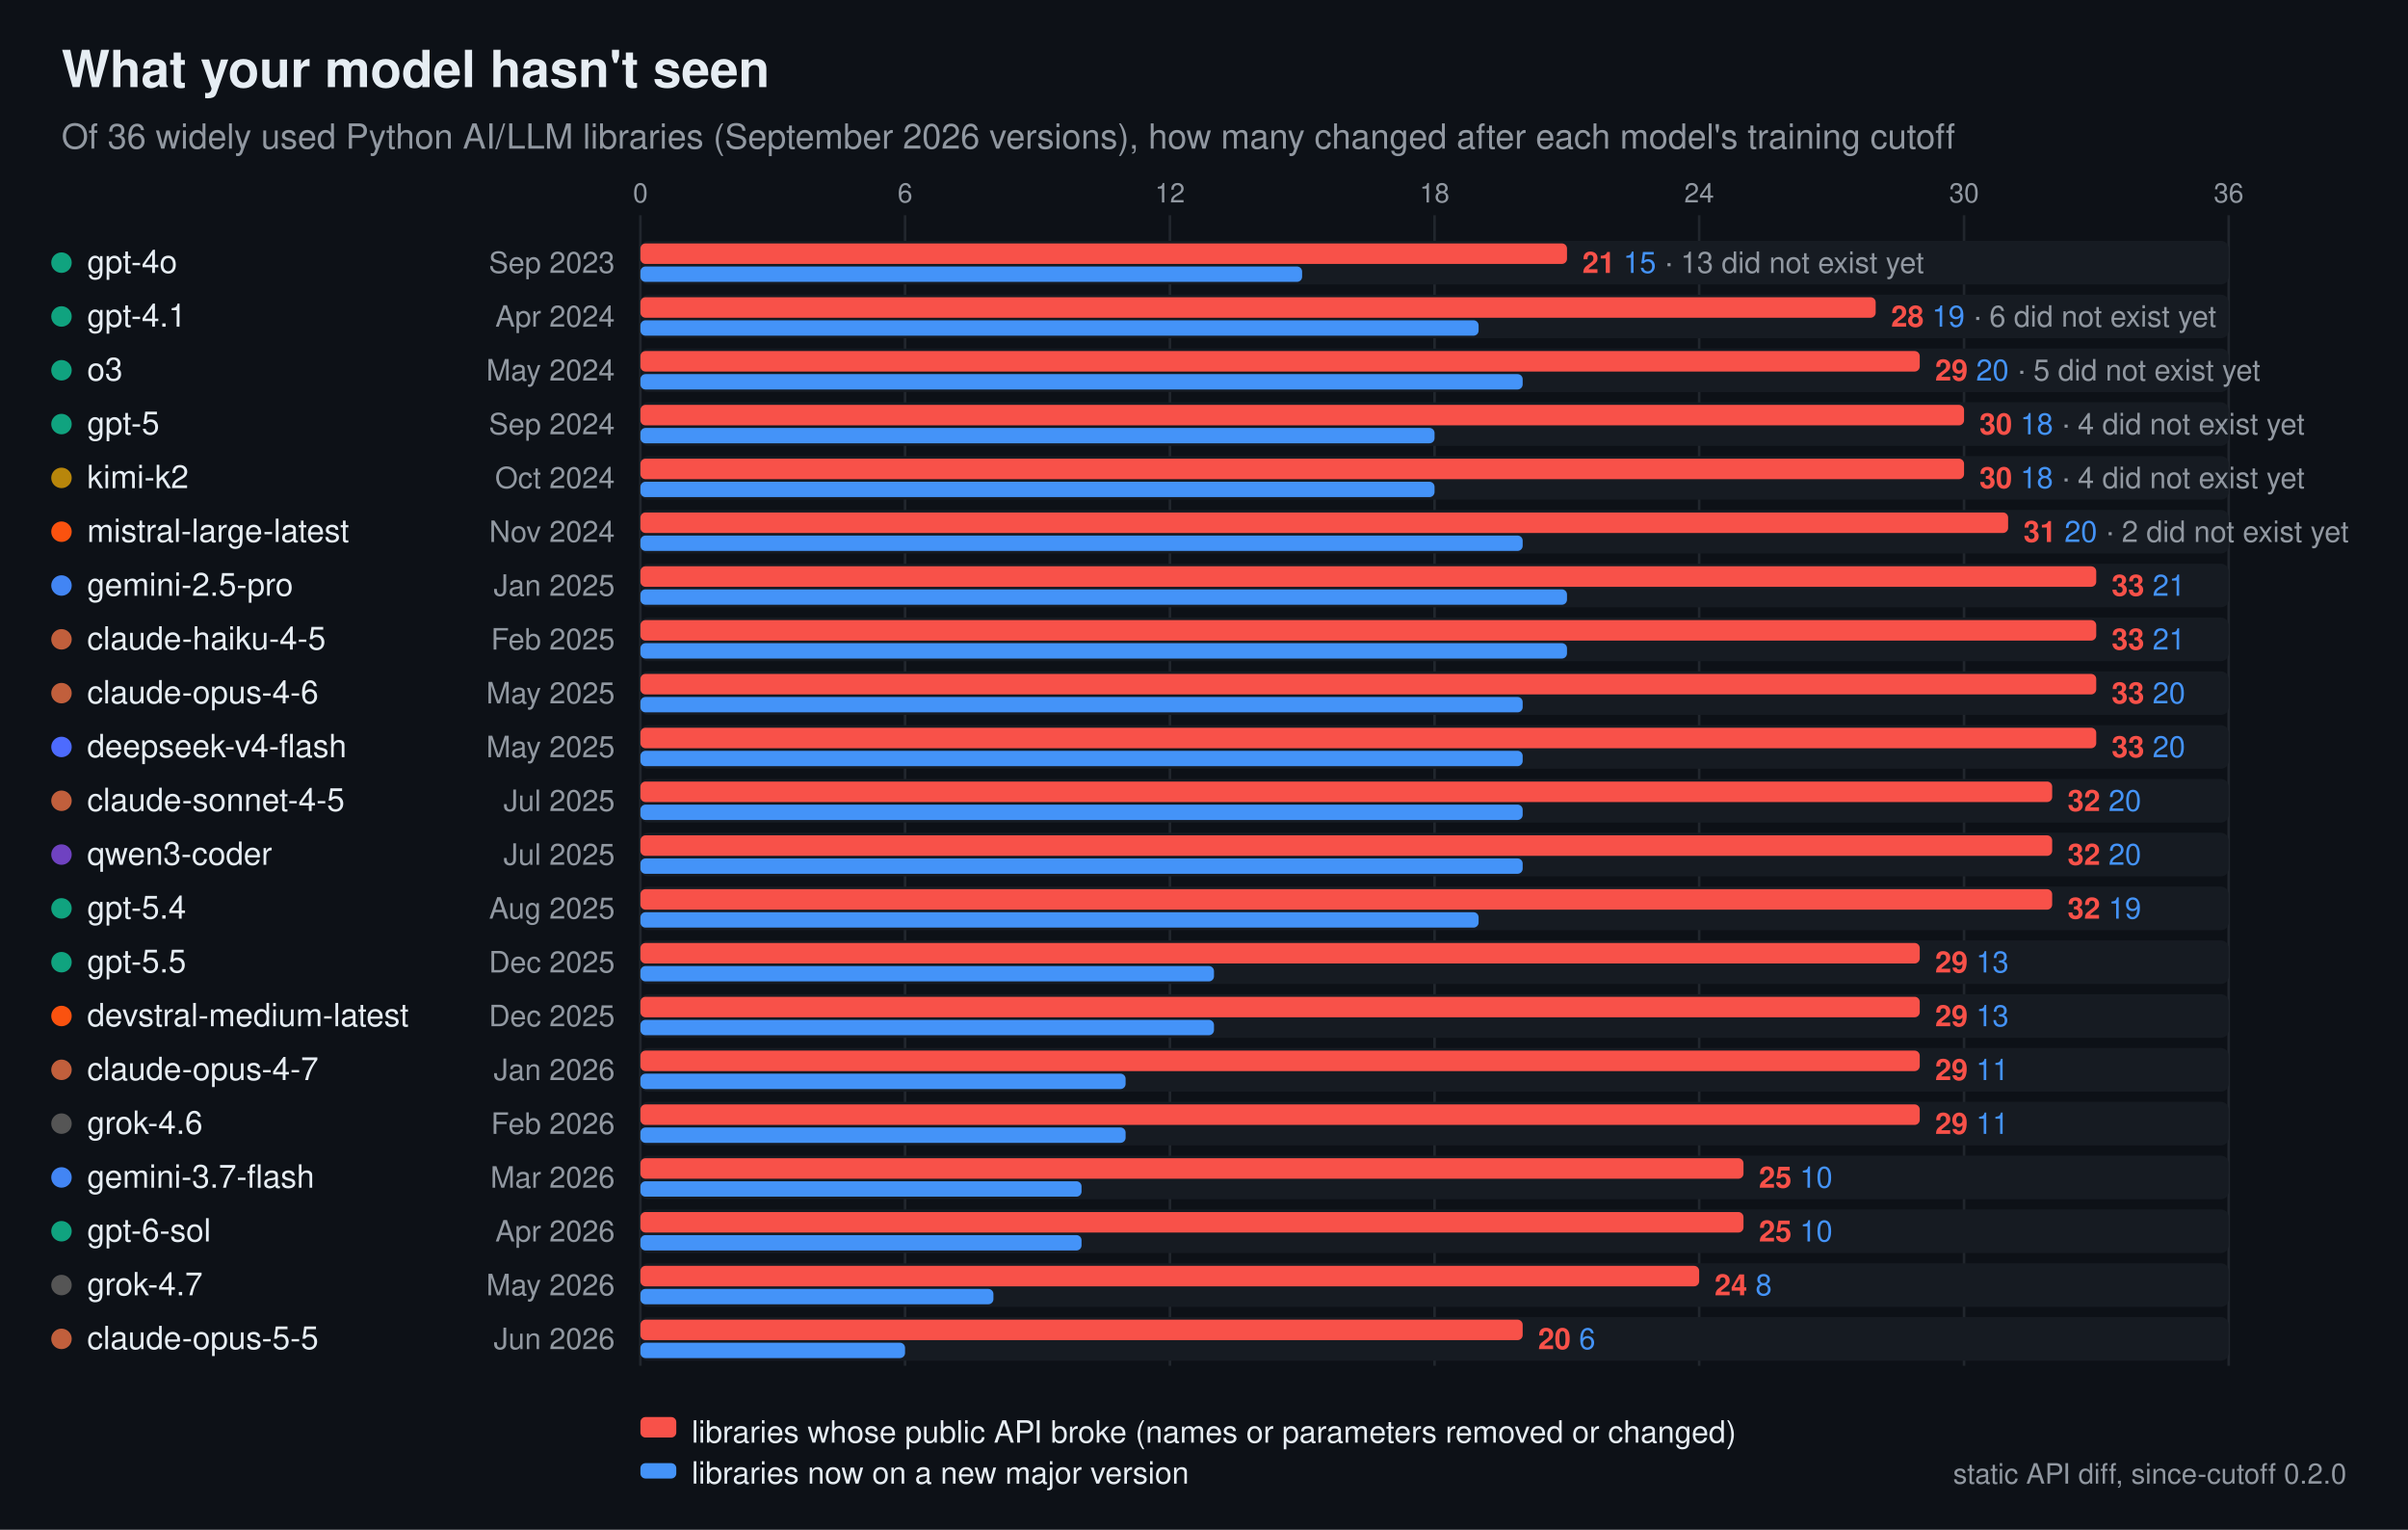
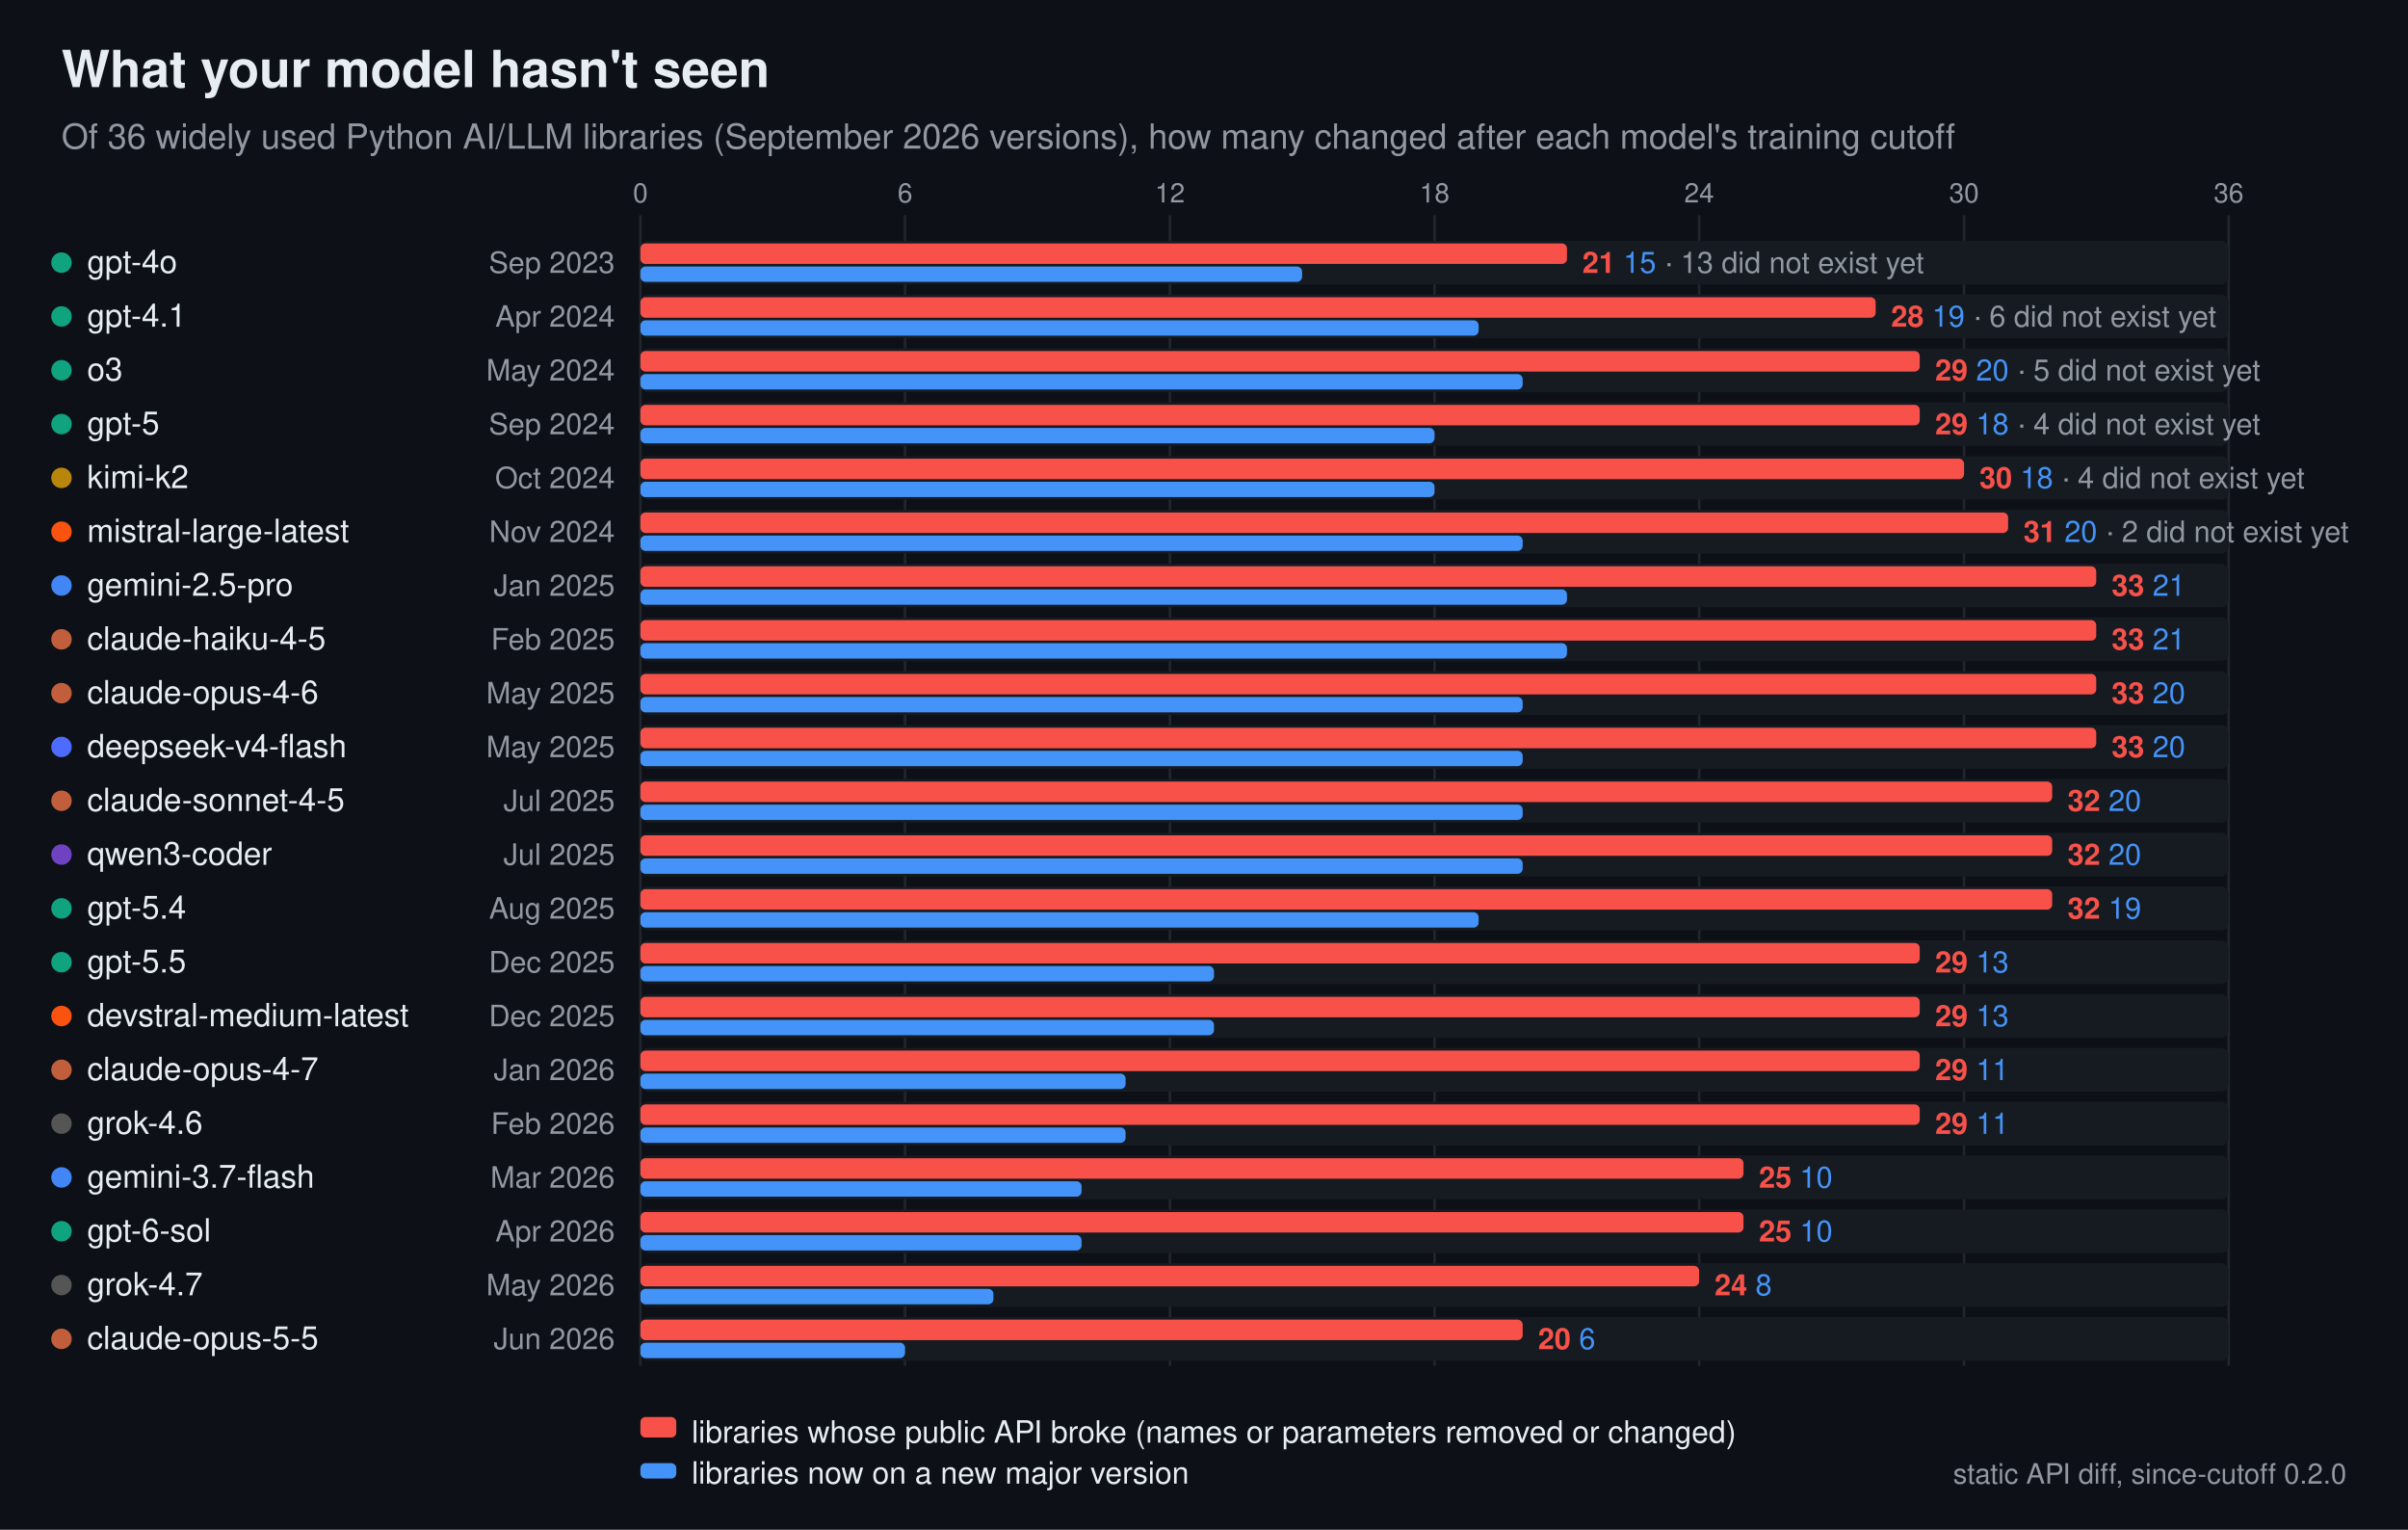
<svg xmlns="http://www.w3.org/2000/svg" viewBox="0 0 940 597" width="940" height="597" role="img" aria-labelledby="t d" font-family="-apple-system,BlinkMacSystemFont,Segoe UI,Helvetica,Arial,sans-serif">
  <rect width="940" height="597" fill="#0d1117" />
  <text x="24" y="34" font-size="20" font-weight="650" fill="#e6edf3">What your model hasn't seen</text>
  <text x="24" y="58" font-size="13.5" fill="#9198a1">Of 36 widely used Python AI/LLM libraries (September 2026 versions), how many changed after each model's training cutoff</text>
  <line x1="250.0" x2="250.0" y1="84" y2="533" stroke="#21262d" />
  <text x="250.0" y="79" font-size="10.5" fill="#9198a1" text-anchor="middle">0</text>
  <line x1="353.3" x2="353.3" y1="84" y2="533" stroke="#21262d" />
  <text x="353.3" y="79" font-size="10.5" fill="#9198a1" text-anchor="middle">6</text>
  <line x1="456.7" x2="456.7" y1="84" y2="533" stroke="#21262d" />
  <text x="456.7" y="79" font-size="10.5" fill="#9198a1" text-anchor="middle">12</text>
  <line x1="560.0" x2="560.0" y1="84" y2="533" stroke="#21262d" />
  <text x="560.0" y="79" font-size="10.5" fill="#9198a1" text-anchor="middle">18</text>
  <line x1="663.3" x2="663.3" y1="84" y2="533" stroke="#21262d" />
  <text x="663.3" y="79" font-size="10.5" fill="#9198a1" text-anchor="middle">24</text>
  <line x1="766.7" x2="766.7" y1="84" y2="533" stroke="#21262d" />
  <text x="766.7" y="79" font-size="10.5" fill="#9198a1" text-anchor="middle">30</text>
  <line x1="870.0" x2="870.0" y1="84" y2="533" stroke="#21262d" />
  <text x="870.0" y="79" font-size="10.5" fill="#9198a1" text-anchor="middle">36</text>
  <circle cx="24" cy="102.5" r="4" fill="#10a37f" />
  <text x="34" y="106.5" font-size="12.5" fill="#e6edf3">gpt-4o</text>
  <text x="240" y="106.5" font-size="11.5" fill="#9198a1" text-anchor="end">Sep 2023</text>
  <rect x="250" y="94" width="620.0" height="17" rx="3" fill="#161b22" />
  <rect x="250" y="95" width="361.7" height="8" rx="2" fill="#f85149" />
  <rect x="250" y="104" width="258.3" height="6" rx="2" fill="#4493f8" />
  <text x="617.7" y="106.5" font-size="11.5" fill="#e6edf3">
    <tspan fill="#f85149" font-weight="600">21</tspan>
    <tspan fill="#4493f8">15</tspan>
    <tspan fill="#9198a1">· 13 did not exist yet</tspan>
  </text>
  <circle cx="24" cy="123.5" r="4" fill="#10a37f" />
  <text x="34" y="127.5" font-size="12.5" fill="#e6edf3">gpt-4.1</text>
  <text x="240" y="127.5" font-size="11.5" fill="#9198a1" text-anchor="end">Apr 2024</text>
  <rect x="250" y="115" width="620.0" height="17" rx="3" fill="#161b22" />
  <rect x="250" y="116" width="482.2" height="8" rx="2" fill="#f85149" />
  <rect x="250" y="125" width="327.2" height="6" rx="2" fill="#4493f8" />
  <text x="738.2" y="127.5" font-size="11.5" fill="#e6edf3">
    <tspan fill="#f85149" font-weight="600">28</tspan>
    <tspan fill="#4493f8">19</tspan>
    <tspan fill="#9198a1">· 6 did not exist yet</tspan>
  </text>
  <circle cx="24" cy="144.5" r="4" fill="#10a37f" />
  <text x="34" y="148.5" font-size="12.5" fill="#e6edf3">o3</text>
  <text x="240" y="148.5" font-size="11.5" fill="#9198a1" text-anchor="end">May 2024</text>
  <rect x="250" y="136" width="620.0" height="17" rx="3" fill="#161b22" />
  <rect x="250" y="137" width="499.4" height="8" rx="2" fill="#f85149" />
  <rect x="250" y="146" width="344.4" height="6" rx="2" fill="#4493f8" />
  <text x="755.4" y="148.5" font-size="11.5" fill="#e6edf3">
    <tspan fill="#f85149" font-weight="600">29</tspan>
    <tspan fill="#4493f8">20</tspan>
    <tspan fill="#9198a1">· 5 did not exist yet</tspan>
  </text>
  <circle cx="24" cy="165.5" r="4" fill="#10a37f" />
  <text x="34" y="169.5" font-size="12.5" fill="#e6edf3">gpt-5</text>
  <text x="240" y="169.5" font-size="11.5" fill="#9198a1" text-anchor="end">Sep 2024</text>
  <rect x="250" y="157" width="620.0" height="17" rx="3" fill="#161b22" />
-   <rect x="250" y="158" width="516.7" height="8" rx="2" fill="#f85149" />
+   <rect x="250" y="158" width="499.4" height="8" rx="2" fill="#f85149" />
  <rect x="250" y="167" width="310.0" height="6" rx="2" fill="#4493f8" />
-   <text x="772.7" y="169.5" font-size="11.5" fill="#e6edf3">
-     <tspan fill="#f85149" font-weight="600">30</tspan>
+   <text x="755.4" y="169.5" font-size="11.5" fill="#e6edf3">
+     <tspan fill="#f85149" font-weight="600">29</tspan>
    <tspan fill="#4493f8">18</tspan>
    <tspan fill="#9198a1">· 4 did not exist yet</tspan>
  </text>
  <circle cx="24" cy="186.5" r="4" fill="#b8860b" />
  <text x="34" y="190.5" font-size="12.5" fill="#e6edf3">kimi-k2</text>
  <text x="240" y="190.5" font-size="11.5" fill="#9198a1" text-anchor="end">Oct 2024</text>
  <rect x="250" y="178" width="620.0" height="17" rx="3" fill="#161b22" />
  <rect x="250" y="179" width="516.7" height="8" rx="2" fill="#f85149" />
  <rect x="250" y="188" width="310.0" height="6" rx="2" fill="#4493f8" />
  <text x="772.7" y="190.5" font-size="11.5" fill="#e6edf3">
    <tspan fill="#f85149" font-weight="600">30</tspan>
    <tspan fill="#4493f8">18</tspan>
    <tspan fill="#9198a1">· 4 did not exist yet</tspan>
  </text>
  <circle cx="24" cy="207.5" r="4" fill="#fa520f" />
  <text x="34" y="211.5" font-size="12.5" fill="#e6edf3">mistral-large-latest</text>
  <text x="240" y="211.5" font-size="11.5" fill="#9198a1" text-anchor="end">Nov 2024</text>
  <rect x="250" y="199" width="620.0" height="17" rx="3" fill="#161b22" />
  <rect x="250" y="200" width="533.9" height="8" rx="2" fill="#f85149" />
  <rect x="250" y="209" width="344.4" height="6" rx="2" fill="#4493f8" />
  <text x="789.9" y="211.5" font-size="11.5" fill="#e6edf3">
    <tspan fill="#f85149" font-weight="600">31</tspan>
    <tspan fill="#4493f8">20</tspan>
    <tspan fill="#9198a1">· 2 did not exist yet</tspan>
  </text>
  <circle cx="24" cy="228.5" r="4" fill="#4285f4" />
  <text x="34" y="232.5" font-size="12.5" fill="#e6edf3">gemini-2.5-pro</text>
  <text x="240" y="232.5" font-size="11.5" fill="#9198a1" text-anchor="end">Jan 2025</text>
  <rect x="250" y="220" width="620.0" height="17" rx="3" fill="#161b22" />
  <rect x="250" y="221" width="568.3" height="8" rx="2" fill="#f85149" />
  <rect x="250" y="230" width="361.7" height="6" rx="2" fill="#4493f8" />
  <text x="824.3" y="232.5" font-size="11.5" fill="#e6edf3">
    <tspan fill="#f85149" font-weight="600">33</tspan>
    <tspan fill="#4493f8">21</tspan>
  </text>
  <circle cx="24" cy="249.5" r="4" fill="#c15f3c" />
  <text x="34" y="253.5" font-size="12.5" fill="#e6edf3">claude-haiku-4-5</text>
  <text x="240" y="253.5" font-size="11.5" fill="#9198a1" text-anchor="end">Feb 2025</text>
  <rect x="250" y="241" width="620.0" height="17" rx="3" fill="#161b22" />
  <rect x="250" y="242" width="568.3" height="8" rx="2" fill="#f85149" />
  <rect x="250" y="251" width="361.7" height="6" rx="2" fill="#4493f8" />
  <text x="824.3" y="253.5" font-size="11.5" fill="#e6edf3">
    <tspan fill="#f85149" font-weight="600">33</tspan>
    <tspan fill="#4493f8">21</tspan>
  </text>
  <circle cx="24" cy="270.5" r="4" fill="#c15f3c" />
  <text x="34" y="274.5" font-size="12.5" fill="#e6edf3">claude-opus-4-6</text>
  <text x="240" y="274.5" font-size="11.5" fill="#9198a1" text-anchor="end">May 2025</text>
  <rect x="250" y="262" width="620.0" height="17" rx="3" fill="#161b22" />
  <rect x="250" y="263" width="568.3" height="8" rx="2" fill="#f85149" />
  <rect x="250" y="272" width="344.4" height="6" rx="2" fill="#4493f8" />
  <text x="824.3" y="274.5" font-size="11.5" fill="#e6edf3">
    <tspan fill="#f85149" font-weight="600">33</tspan>
    <tspan fill="#4493f8">20</tspan>
  </text>
  <circle cx="24" cy="291.5" r="4" fill="#4d6bfe" />
  <text x="34" y="295.5" font-size="12.5" fill="#e6edf3">deepseek-v4-flash</text>
  <text x="240" y="295.5" font-size="11.5" fill="#9198a1" text-anchor="end">May 2025</text>
  <rect x="250" y="283" width="620.0" height="17" rx="3" fill="#161b22" />
  <rect x="250" y="284" width="568.3" height="8" rx="2" fill="#f85149" />
  <rect x="250" y="293" width="344.4" height="6" rx="2" fill="#4493f8" />
  <text x="824.3" y="295.5" font-size="11.5" fill="#e6edf3">
    <tspan fill="#f85149" font-weight="600">33</tspan>
    <tspan fill="#4493f8">20</tspan>
  </text>
  <circle cx="24" cy="312.5" r="4" fill="#c15f3c" />
  <text x="34" y="316.5" font-size="12.5" fill="#e6edf3">claude-sonnet-4-5</text>
  <text x="240" y="316.5" font-size="11.5" fill="#9198a1" text-anchor="end">Jul 2025</text>
  <rect x="250" y="304" width="620.0" height="17" rx="3" fill="#161b22" />
  <rect x="250" y="305" width="551.1" height="8" rx="2" fill="#f85149" />
  <rect x="250" y="314" width="344.4" height="6" rx="2" fill="#4493f8" />
  <text x="807.1" y="316.5" font-size="11.5" fill="#e6edf3">
    <tspan fill="#f85149" font-weight="600">32</tspan>
    <tspan fill="#4493f8">20</tspan>
  </text>
  <circle cx="24" cy="333.5" r="4" fill="#6f42c1" />
  <text x="34" y="337.5" font-size="12.5" fill="#e6edf3">qwen3-coder</text>
  <text x="240" y="337.5" font-size="11.5" fill="#9198a1" text-anchor="end">Jul 2025</text>
  <rect x="250" y="325" width="620.0" height="17" rx="3" fill="#161b22" />
  <rect x="250" y="326" width="551.1" height="8" rx="2" fill="#f85149" />
  <rect x="250" y="335" width="344.4" height="6" rx="2" fill="#4493f8" />
  <text x="807.1" y="337.5" font-size="11.5" fill="#e6edf3">
    <tspan fill="#f85149" font-weight="600">32</tspan>
    <tspan fill="#4493f8">20</tspan>
  </text>
  <circle cx="24" cy="354.5" r="4" fill="#10a37f" />
  <text x="34" y="358.5" font-size="12.5" fill="#e6edf3">gpt-5.4</text>
  <text x="240" y="358.5" font-size="11.5" fill="#9198a1" text-anchor="end">Aug 2025</text>
  <rect x="250" y="346" width="620.0" height="17" rx="3" fill="#161b22" />
  <rect x="250" y="347" width="551.1" height="8" rx="2" fill="#f85149" />
  <rect x="250" y="356" width="327.2" height="6" rx="2" fill="#4493f8" />
  <text x="807.1" y="358.5" font-size="11.5" fill="#e6edf3">
    <tspan fill="#f85149" font-weight="600">32</tspan>
    <tspan fill="#4493f8">19</tspan>
  </text>
  <circle cx="24" cy="375.5" r="4" fill="#10a37f" />
  <text x="34" y="379.5" font-size="12.5" fill="#e6edf3">gpt-5.5</text>
  <text x="240" y="379.5" font-size="11.5" fill="#9198a1" text-anchor="end">Dec 2025</text>
  <rect x="250" y="367" width="620.0" height="17" rx="3" fill="#161b22" />
  <rect x="250" y="368" width="499.4" height="8" rx="2" fill="#f85149" />
  <rect x="250" y="377" width="223.9" height="6" rx="2" fill="#4493f8" />
  <text x="755.4" y="379.5" font-size="11.5" fill="#e6edf3">
    <tspan fill="#f85149" font-weight="600">29</tspan>
    <tspan fill="#4493f8">13</tspan>
  </text>
  <circle cx="24" cy="396.5" r="4" fill="#fa520f" />
  <text x="34" y="400.5" font-size="12.5" fill="#e6edf3">devstral-medium-latest</text>
  <text x="240" y="400.5" font-size="11.5" fill="#9198a1" text-anchor="end">Dec 2025</text>
  <rect x="250" y="388" width="620.0" height="17" rx="3" fill="#161b22" />
  <rect x="250" y="389" width="499.4" height="8" rx="2" fill="#f85149" />
  <rect x="250" y="398" width="223.9" height="6" rx="2" fill="#4493f8" />
  <text x="755.4" y="400.5" font-size="11.5" fill="#e6edf3">
    <tspan fill="#f85149" font-weight="600">29</tspan>
    <tspan fill="#4493f8">13</tspan>
  </text>
  <circle cx="24" cy="417.5" r="4" fill="#c15f3c" />
  <text x="34" y="421.5" font-size="12.5" fill="#e6edf3">claude-opus-4-7</text>
  <text x="240" y="421.5" font-size="11.5" fill="#9198a1" text-anchor="end">Jan 2026</text>
  <rect x="250" y="409" width="620.0" height="17" rx="3" fill="#161b22" />
  <rect x="250" y="410" width="499.4" height="8" rx="2" fill="#f85149" />
  <rect x="250" y="419" width="189.4" height="6" rx="2" fill="#4493f8" />
  <text x="755.4" y="421.5" font-size="11.5" fill="#e6edf3">
    <tspan fill="#f85149" font-weight="600">29</tspan>
    <tspan fill="#4493f8">11</tspan>
  </text>
  <circle cx="24" cy="438.5" r="4" fill="#555555" />
  <text x="34" y="442.5" font-size="12.5" fill="#e6edf3">grok-4.6</text>
  <text x="240" y="442.5" font-size="11.5" fill="#9198a1" text-anchor="end">Feb 2026</text>
  <rect x="250" y="430" width="620.0" height="17" rx="3" fill="#161b22" />
  <rect x="250" y="431" width="499.4" height="8" rx="2" fill="#f85149" />
  <rect x="250" y="440" width="189.4" height="6" rx="2" fill="#4493f8" />
  <text x="755.4" y="442.5" font-size="11.5" fill="#e6edf3">
    <tspan fill="#f85149" font-weight="600">29</tspan>
    <tspan fill="#4493f8">11</tspan>
  </text>
  <circle cx="24" cy="459.5" r="4" fill="#4285f4" />
  <text x="34" y="463.5" font-size="12.5" fill="#e6edf3">gemini-3.7-flash</text>
  <text x="240" y="463.5" font-size="11.5" fill="#9198a1" text-anchor="end">Mar 2026</text>
  <rect x="250" y="451" width="620.0" height="17" rx="3" fill="#161b22" />
  <rect x="250" y="452" width="430.6" height="8" rx="2" fill="#f85149" />
  <rect x="250" y="461" width="172.2" height="6" rx="2" fill="#4493f8" />
  <text x="686.6" y="463.5" font-size="11.5" fill="#e6edf3">
    <tspan fill="#f85149" font-weight="600">25</tspan>
    <tspan fill="#4493f8">10</tspan>
  </text>
  <circle cx="24" cy="480.5" r="4" fill="#10a37f" />
  <text x="34" y="484.5" font-size="12.5" fill="#e6edf3">gpt-6-sol</text>
  <text x="240" y="484.5" font-size="11.5" fill="#9198a1" text-anchor="end">Apr 2026</text>
  <rect x="250" y="472" width="620.0" height="17" rx="3" fill="#161b22" />
  <rect x="250" y="473" width="430.6" height="8" rx="2" fill="#f85149" />
  <rect x="250" y="482" width="172.2" height="6" rx="2" fill="#4493f8" />
  <text x="686.6" y="484.5" font-size="11.5" fill="#e6edf3">
    <tspan fill="#f85149" font-weight="600">25</tspan>
    <tspan fill="#4493f8">10</tspan>
  </text>
  <circle cx="24" cy="501.5" r="4" fill="#555555" />
  <text x="34" y="505.5" font-size="12.5" fill="#e6edf3">grok-4.7</text>
  <text x="240" y="505.5" font-size="11.5" fill="#9198a1" text-anchor="end">May 2026</text>
  <rect x="250" y="493" width="620.0" height="17" rx="3" fill="#161b22" />
  <rect x="250" y="494" width="413.3" height="8" rx="2" fill="#f85149" />
  <rect x="250" y="503" width="137.8" height="6" rx="2" fill="#4493f8" />
  <text x="669.3" y="505.5" font-size="11.5" fill="#e6edf3">
    <tspan fill="#f85149" font-weight="600">24</tspan>
    <tspan fill="#4493f8">8</tspan>
  </text>
  <circle cx="24" cy="522.5" r="4" fill="#c15f3c" />
  <text x="34" y="526.5" font-size="12.5" fill="#e6edf3">claude-opus-5-5</text>
  <text x="240" y="526.5" font-size="11.5" fill="#9198a1" text-anchor="end">Jun 2026</text>
  <rect x="250" y="514" width="620.0" height="17" rx="3" fill="#161b22" />
  <rect x="250" y="515" width="344.4" height="8" rx="2" fill="#f85149" />
  <rect x="250" y="524" width="103.3" height="6" rx="2" fill="#4493f8" />
  <text x="600.4" y="526.5" font-size="11.5" fill="#e6edf3">
    <tspan fill="#f85149" font-weight="600">20</tspan>
    <tspan fill="#4493f8">6</tspan>
  </text>
  <rect x="250" y="553" width="14" height="8" rx="2" fill="#f85149" />
  <text x="270" y="563" font-size="12" fill="#e6edf3">libraries whose public API broke (names or parameters removed or changed)</text>
  <rect x="250" y="571" width="14" height="6" rx="2" fill="#4493f8" />
  <text x="270" y="579" font-size="12" fill="#e6edf3">libraries now on a new major version</text>
  <text x="916" y="579" font-size="11" fill="#9198a1" text-anchor="end">static API diff, since-cutoff 0.2.0</text>
</svg>
